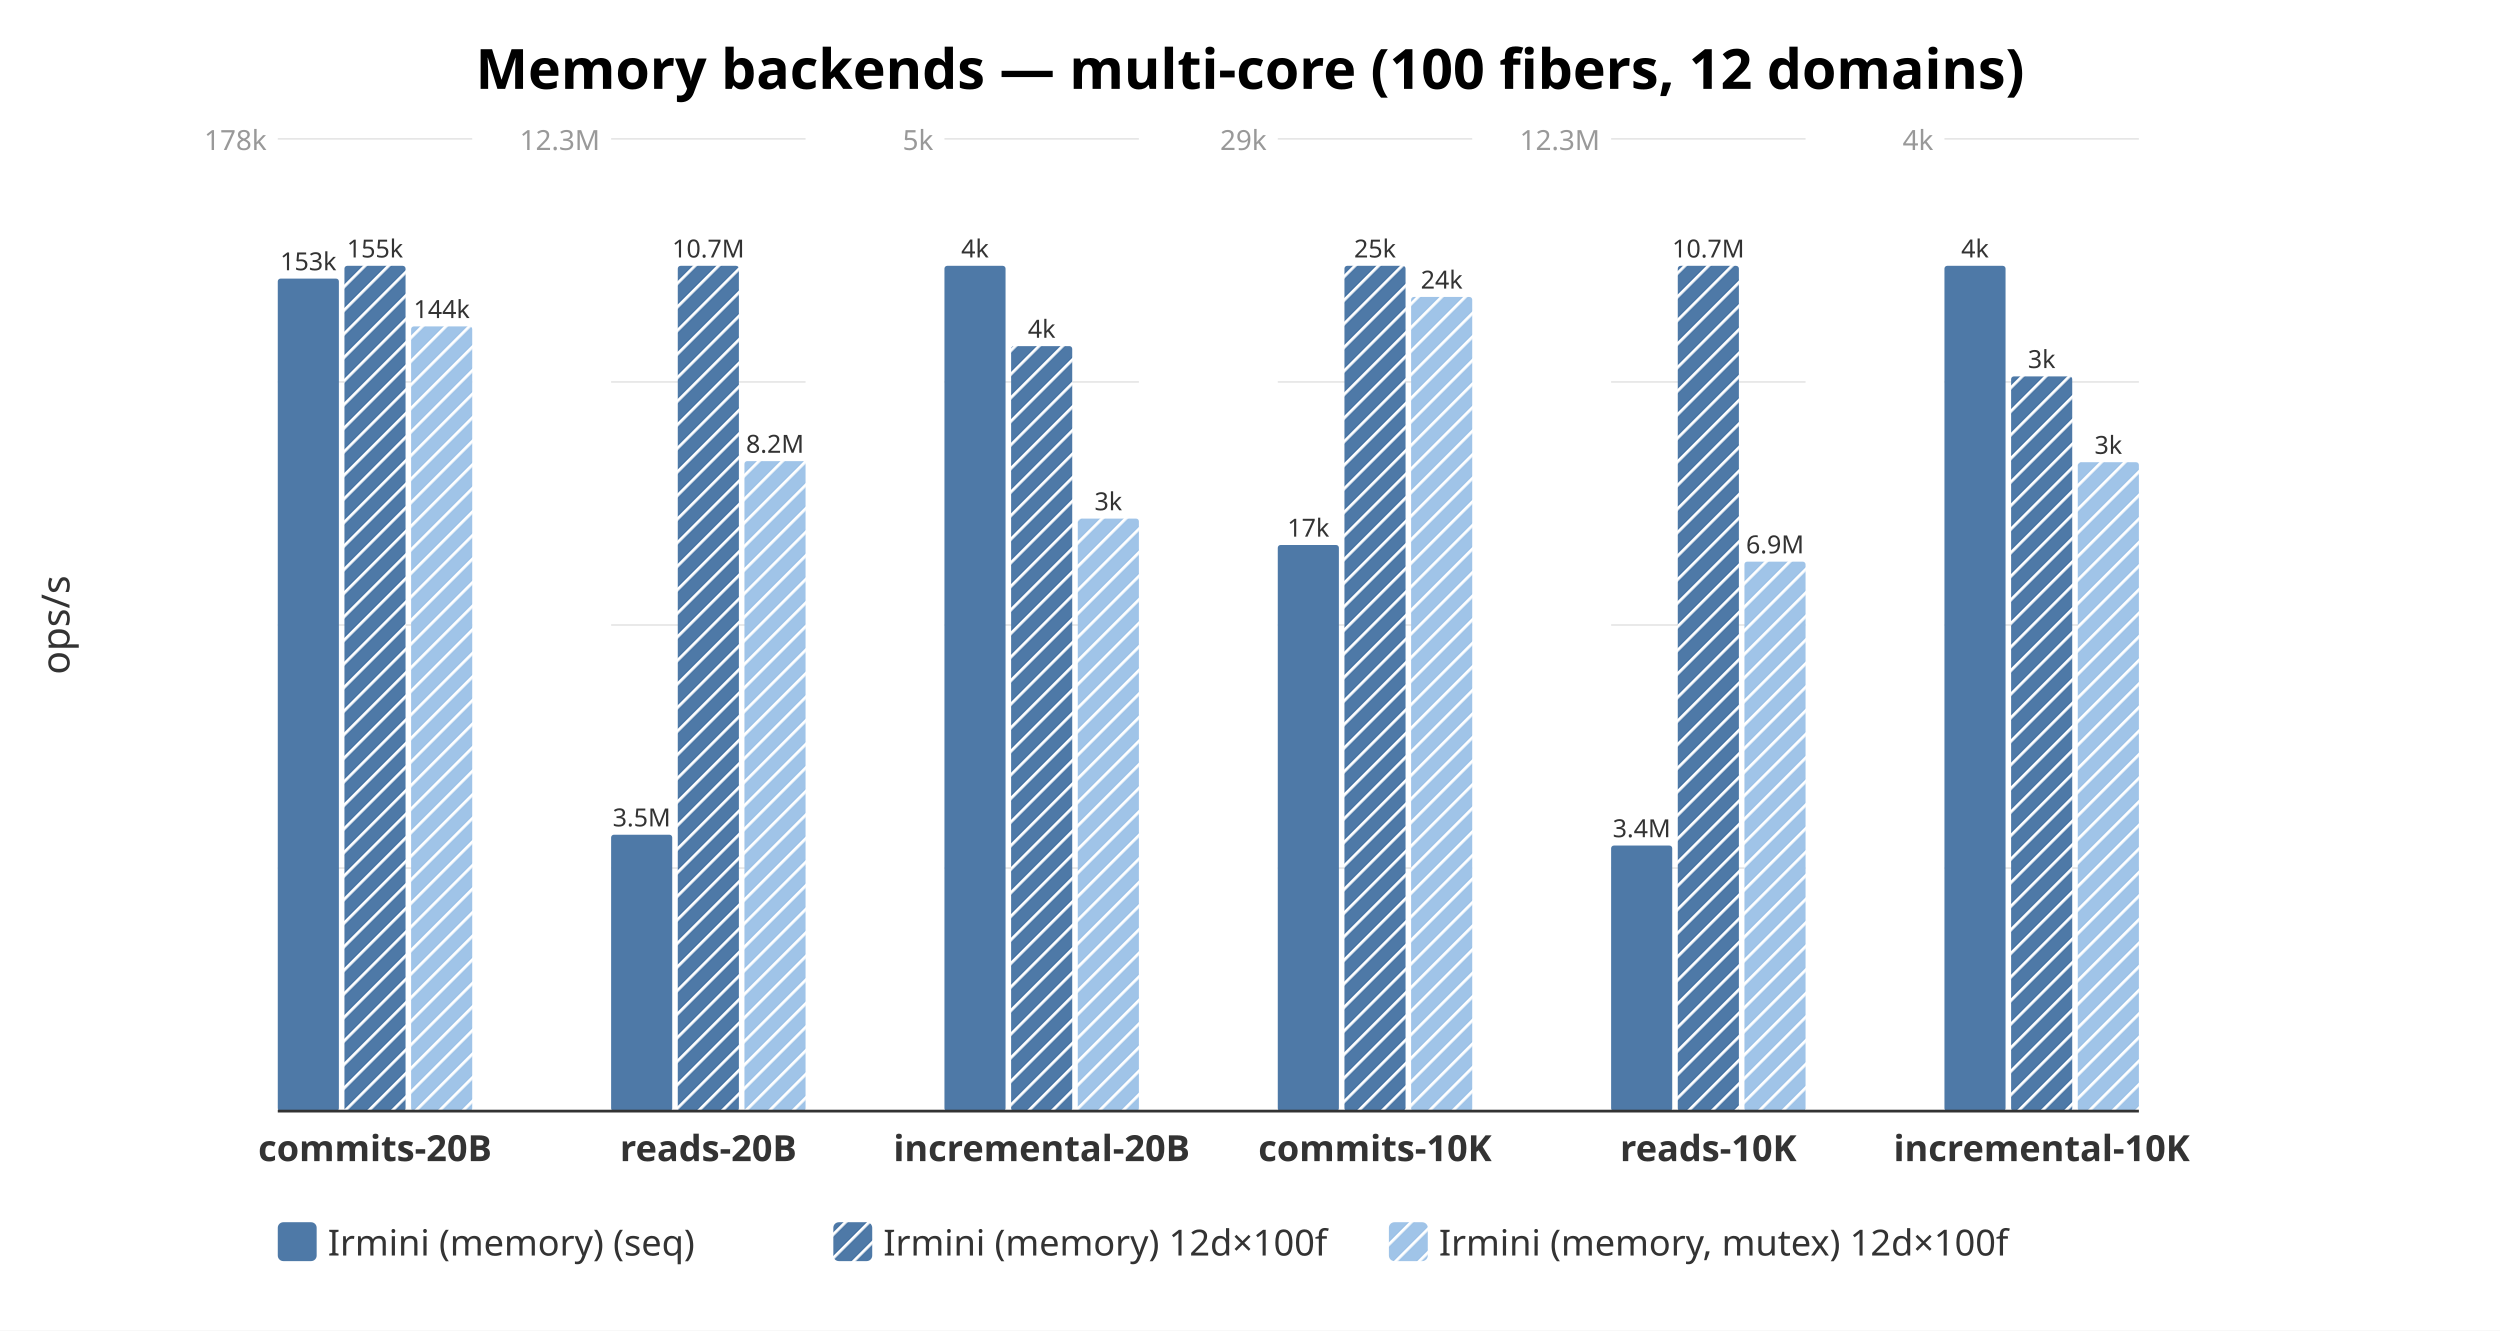
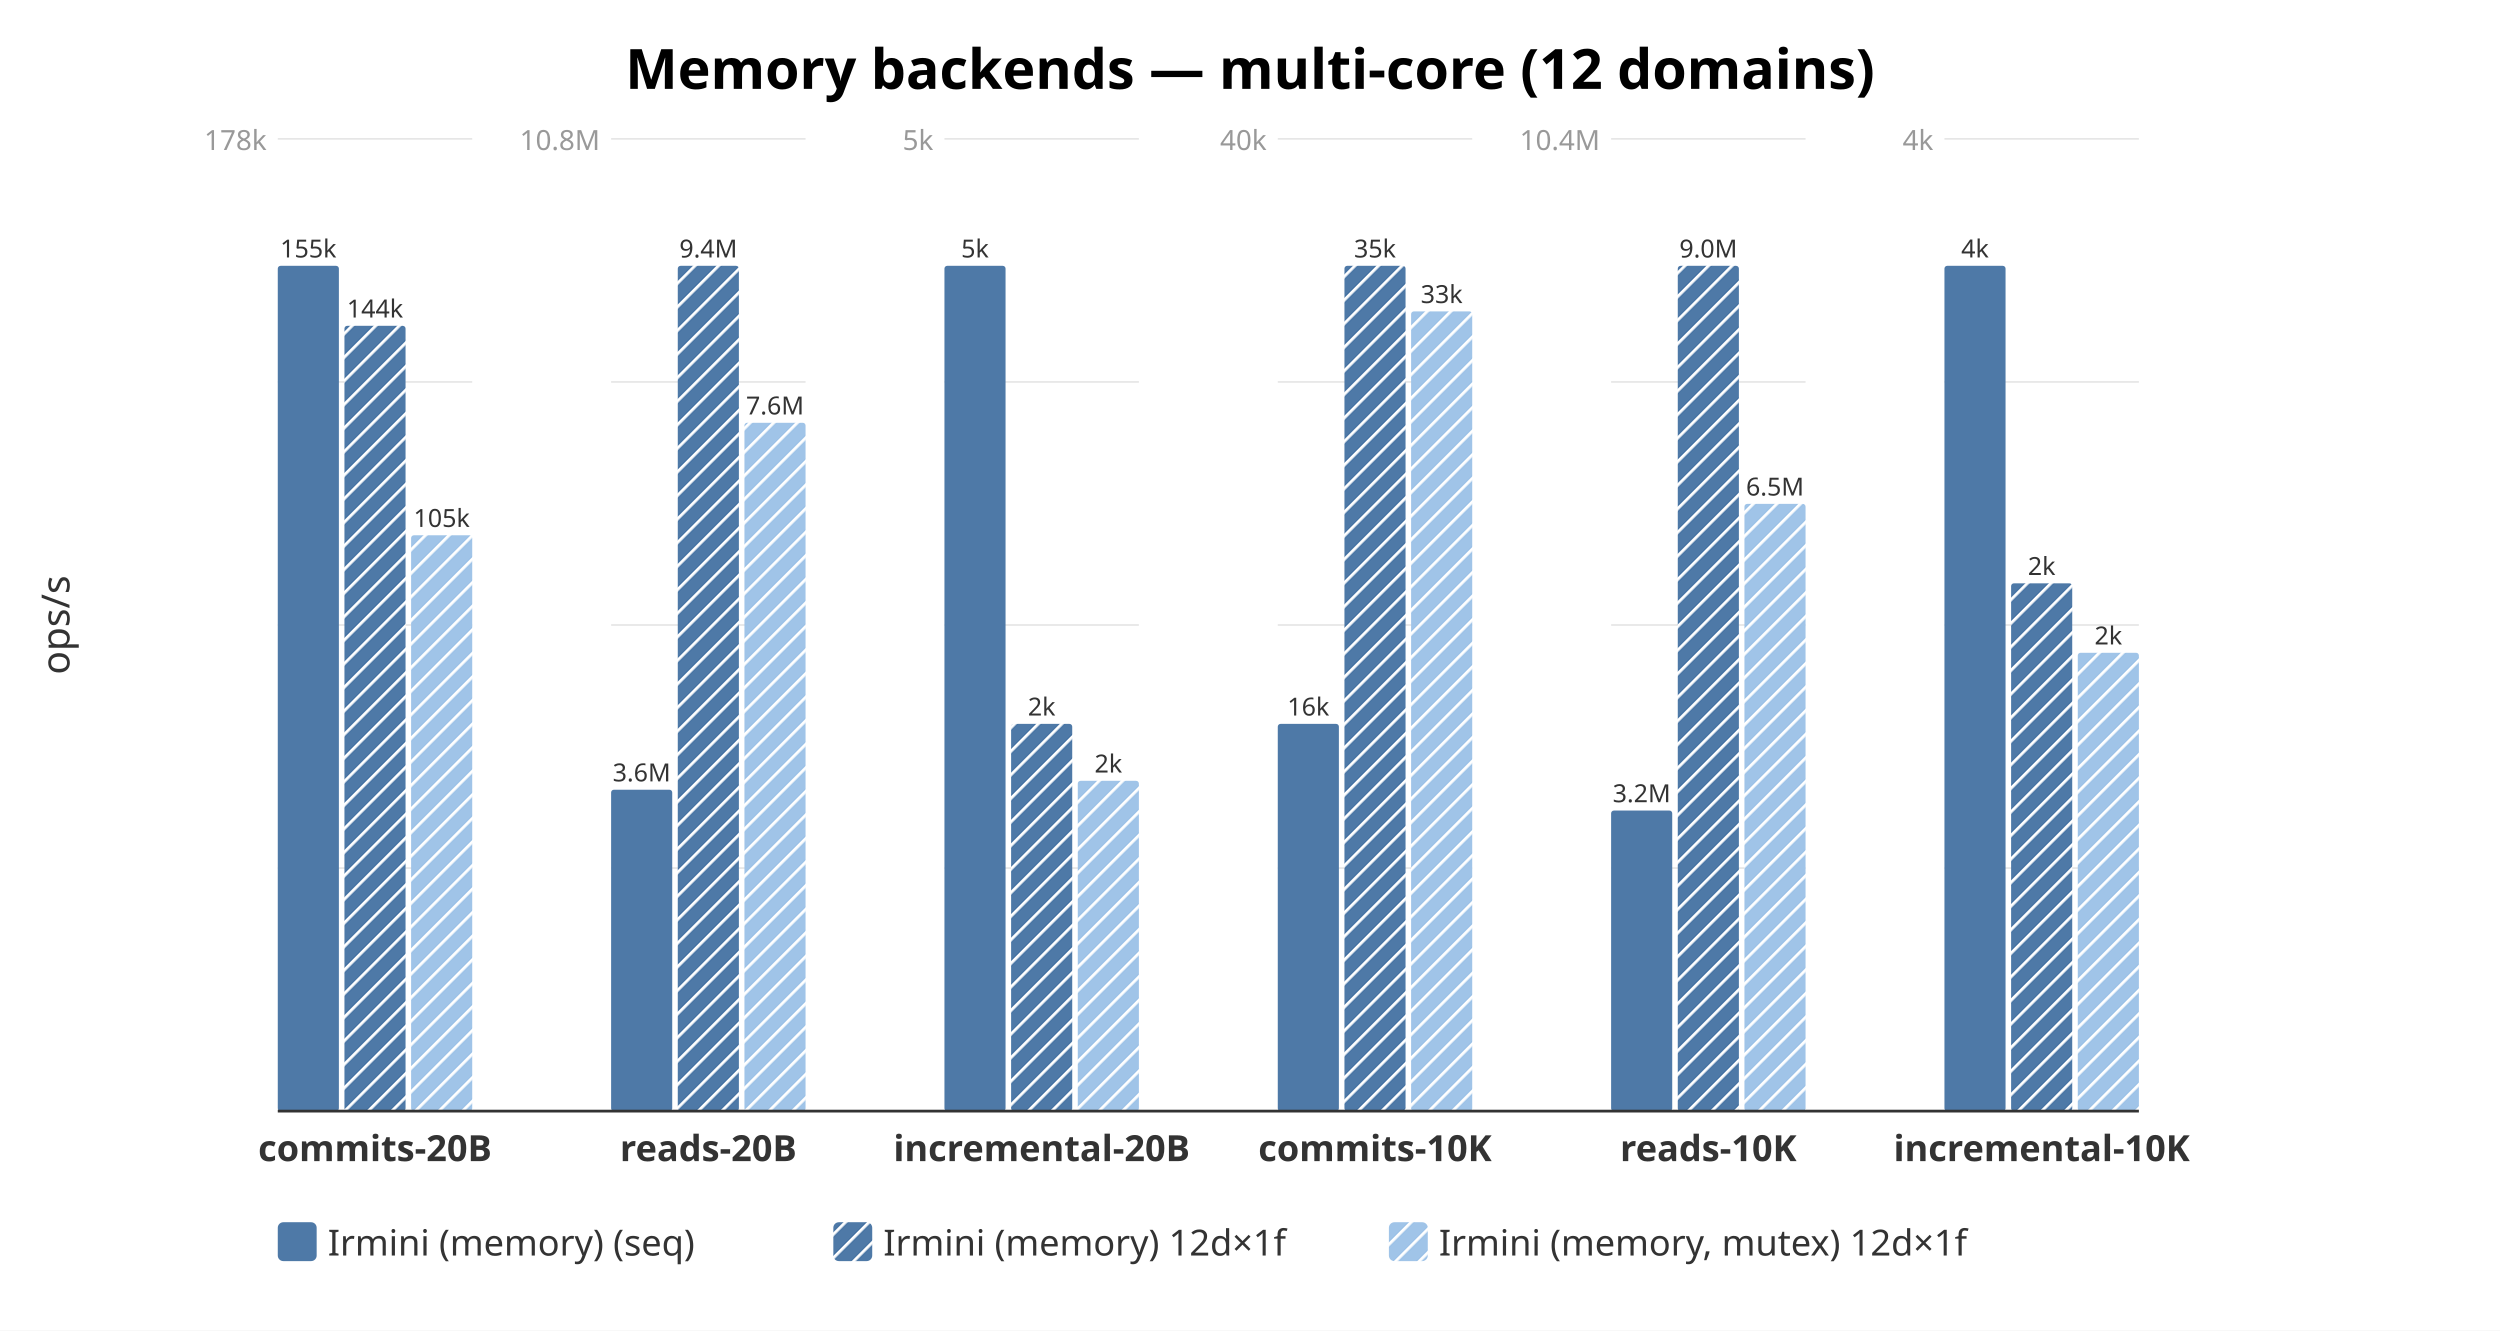
<svg xmlns="http://www.w3.org/2000/svg" width="900" height="479" font-family="system-ui, sans-serif" font-size="14">
  <rect width="900" height="479" fill="white" />
  <defs>
-     <pattern id="hatch-6221" width="6" height="6" patternUnits="userSpaceOnUse" patternTransform="rotate(45)">
+     <pattern id="hatch-1875" width="6" height="6" patternUnits="userSpaceOnUse" patternTransform="rotate(45)">
      <rect width="6" height="6" fill="#4e79a7" />
      <line x1="0" y1="0" x2="0" y2="6" stroke="white" stroke-width="2" />
    </pattern>
-     <pattern id="hatch-4309" width="6" height="6" patternUnits="userSpaceOnUse" patternTransform="rotate(45)">
+     <pattern id="hatch-7887" width="6" height="6" patternUnits="userSpaceOnUse" patternTransform="rotate(45)">
      <rect width="6" height="6" fill="#a0c4e8" />
      <line x1="0" y1="0" x2="0" y2="6" stroke="white" stroke-width="2" />
    </pattern>
  </defs>
-   <text x="450.0" y="32" text-anchor="middle" font-size="20" font-weight="bold">Memory backends — multi-core (100 fibers, 12 domains)</text>
+   <text x="450.0" y="32" text-anchor="middle" font-size="20" font-weight="bold">Memory backends — multi-core (12 domains)</text>
  <g transform="translate(100,50)">
    <text x="-75" y="175.0" text-anchor="middle" font-size="14" fill="#333" transform="rotate(-90,-75,175.0)">ops/s</text>
    <line x1="0" y1="262.5" x2="70" y2="262.5" stroke="#e0e0e0" stroke-width="0.5" />
    <line x1="0" y1="175.0" x2="70" y2="175.0" stroke="#e0e0e0" stroke-width="0.5" />
    <line x1="0" y1="87.5" x2="70" y2="87.5" stroke="#e0e0e0" stroke-width="0.5" />
    <line x1="0" y1="0.0" x2="70" y2="0.0" stroke="#e0e0e0" stroke-width="0.5" />
    <text x="-4.0" y="4.0" text-anchor="end" font-size="10" fill="#999">178k</text>
-     <rect x="0.0" y="50.3" width="22" height="299.7" fill="#4e79a7" rx="1" />
-     <text x="11.0" y="47.3" text-anchor="middle" font-size="9" fill="#333">153k</text>
-     <rect x="24.0" y="45.7" width="22" height="304.3" fill="url(#hatch-6221)" rx="1" />
-     <text x="35.0" y="42.7" text-anchor="middle" font-size="9" fill="#333">155k</text>
-     <rect x="48.0" y="67.5" width="22" height="282.5" fill="url(#hatch-4309)" rx="1" />
-     <text x="59.0" y="64.5" text-anchor="middle" font-size="9" fill="#333">144k</text>
+     <rect x="0.0" y="45.7" width="22" height="304.3" fill="#4e79a7" rx="1" />
+     <text x="11.0" y="42.7" text-anchor="middle" font-size="9" fill="#333">155k</text>
+     <rect x="24.0" y="67.3" width="22" height="282.7" fill="url(#hatch-1875)" rx="1" />
+     <text x="35.0" y="64.3" text-anchor="middle" font-size="9" fill="#333">144k</text>
+     <rect x="48.0" y="142.7" width="22" height="207.3" fill="url(#hatch-7887)" rx="1" />
+     <text x="59.0" y="139.7" text-anchor="middle" font-size="9" fill="#333">105k</text>
    <text x="35.0" y="368" text-anchor="middle" font-size="13" font-weight="bold" fill="#333">commits-20B</text>
    <line x1="120" y1="262.5" x2="190" y2="262.5" stroke="#e0e0e0" stroke-width="0.5" />
    <line x1="120" y1="175.0" x2="190" y2="175.0" stroke="#e0e0e0" stroke-width="0.5" />
    <line x1="120" y1="87.5" x2="190" y2="87.5" stroke="#e0e0e0" stroke-width="0.5" />
    <line x1="120" y1="0.0" x2="190" y2="0.0" stroke="#e0e0e0" stroke-width="0.5" />
-     <text x="116.0" y="4.0" text-anchor="end" font-size="10" fill="#999">12.3M</text>
-     <rect x="120.0" y="250.5" width="22" height="99.5" fill="#4e79a7" rx="1" />
-     <text x="131.0" y="247.5" text-anchor="middle" font-size="9" fill="#333">3.5M</text>
-     <rect x="144.0" y="45.7" width="22" height="304.3" fill="url(#hatch-6221)" rx="1" />
-     <text x="155.0" y="42.7" text-anchor="middle" font-size="9" fill="#333">10.7M</text>
-     <rect x="168.0" y="116.0" width="22" height="234.0" fill="url(#hatch-4309)" rx="1" />
-     <text x="179.0" y="113.0" text-anchor="middle" font-size="9" fill="#333">8.2M</text>
+     <text x="116.0" y="4.0" text-anchor="end" font-size="10" fill="#999">10.8M</text>
+     <rect x="120.0" y="234.3" width="22" height="115.7" fill="#4e79a7" rx="1" />
+     <text x="131.0" y="231.3" text-anchor="middle" font-size="9" fill="#333">3.6M</text>
+     <rect x="144.0" y="45.7" width="22" height="304.3" fill="url(#hatch-1875)" rx="1" />
+     <text x="155.0" y="42.7" text-anchor="middle" font-size="9" fill="#333">9.4M</text>
+     <rect x="168.0" y="102.2" width="22" height="247.8" fill="url(#hatch-7887)" rx="1" />
+     <text x="179.0" y="99.2" text-anchor="middle" font-size="9" fill="#333">7.6M</text>
    <text x="155.0" y="368" text-anchor="middle" font-size="13" font-weight="bold" fill="#333">reads-20B</text>
    <line x1="240" y1="262.5" x2="310" y2="262.5" stroke="#e0e0e0" stroke-width="0.5" />
    <line x1="240" y1="175.0" x2="310" y2="175.0" stroke="#e0e0e0" stroke-width="0.5" />
    <line x1="240" y1="87.5" x2="310" y2="87.5" stroke="#e0e0e0" stroke-width="0.5" />
    <line x1="240" y1="0.0" x2="310" y2="0.0" stroke="#e0e0e0" stroke-width="0.5" />
    <text x="236.0" y="4.0" text-anchor="end" font-size="10" fill="#999">5k</text>
    <rect x="240.0" y="45.7" width="22" height="304.3" fill="#4e79a7" rx="1" />
-     <text x="251.0" y="42.7" text-anchor="middle" font-size="9" fill="#333">4k</text>
-     <rect x="264.0" y="74.6" width="22" height="275.4" fill="url(#hatch-6221)" rx="1" />
-     <text x="275.0" y="71.6" text-anchor="middle" font-size="9" fill="#333">4k</text>
-     <rect x="288.0" y="136.7" width="22" height="213.3" fill="url(#hatch-4309)" rx="1" />
-     <text x="299.0" y="133.7" text-anchor="middle" font-size="9" fill="#333">3k</text>
+     <text x="251.0" y="42.7" text-anchor="middle" font-size="9" fill="#333">5k</text>
+     <rect x="264.0" y="210.6" width="22" height="139.4" fill="url(#hatch-1875)" rx="1" />
+     <text x="275.0" y="207.6" text-anchor="middle" font-size="9" fill="#333">2k</text>
+     <rect x="288.0" y="231.1" width="22" height="118.9" fill="url(#hatch-7887)" rx="1" />
+     <text x="299.0" y="228.1" text-anchor="middle" font-size="9" fill="#333">2k</text>
    <text x="275.0" y="368" text-anchor="middle" font-size="13" font-weight="bold" fill="#333">incremental-20B</text>
    <line x1="360" y1="262.5" x2="430" y2="262.5" stroke="#e0e0e0" stroke-width="0.5" />
    <line x1="360" y1="175.0" x2="430" y2="175.0" stroke="#e0e0e0" stroke-width="0.5" />
    <line x1="360" y1="87.5" x2="430" y2="87.5" stroke="#e0e0e0" stroke-width="0.5" />
    <line x1="360" y1="0.0" x2="430" y2="0.0" stroke="#e0e0e0" stroke-width="0.5" />
-     <text x="356.0" y="4.0" text-anchor="end" font-size="10" fill="#999">29k</text>
-     <rect x="360.0" y="146.2" width="22" height="203.8" fill="#4e79a7" rx="1" />
-     <text x="371.0" y="143.2" text-anchor="middle" font-size="9" fill="#333">17k</text>
-     <rect x="384.0" y="45.7" width="22" height="304.3" fill="url(#hatch-6221)" rx="1" />
-     <text x="395.0" y="42.7" text-anchor="middle" font-size="9" fill="#333">25k</text>
-     <rect x="408.0" y="56.9" width="22" height="293.1" fill="url(#hatch-4309)" rx="1" />
-     <text x="419.0" y="53.9" text-anchor="middle" font-size="9" fill="#333">24k</text>
+     <text x="356.0" y="4.0" text-anchor="end" font-size="10" fill="#999">40k</text>
+     <rect x="360.0" y="210.6" width="22" height="139.4" fill="#4e79a7" rx="1" />
+     <text x="371.0" y="207.6" text-anchor="middle" font-size="9" fill="#333">16k</text>
+     <rect x="384.0" y="45.7" width="22" height="304.3" fill="url(#hatch-1875)" rx="1" />
+     <text x="395.0" y="42.7" text-anchor="middle" font-size="9" fill="#333">35k</text>
+     <rect x="408.0" y="62.1" width="22" height="287.9" fill="url(#hatch-7887)" rx="1" />
+     <text x="419.0" y="59.1" text-anchor="middle" font-size="9" fill="#333">33k</text>
    <text x="395.0" y="368" text-anchor="middle" font-size="13" font-weight="bold" fill="#333">commits-10K</text>
    <line x1="480" y1="262.5" x2="550" y2="262.5" stroke="#e0e0e0" stroke-width="0.5" />
    <line x1="480" y1="175.0" x2="550" y2="175.0" stroke="#e0e0e0" stroke-width="0.5" />
    <line x1="480" y1="87.5" x2="550" y2="87.5" stroke="#e0e0e0" stroke-width="0.5" />
    <line x1="480" y1="0.0" x2="550" y2="0.0" stroke="#e0e0e0" stroke-width="0.5" />
-     <text x="476.0" y="4.0" text-anchor="end" font-size="10" fill="#999">12.3M</text>
-     <rect x="480.0" y="254.4" width="22" height="95.6" fill="#4e79a7" rx="1" />
-     <text x="491.0" y="251.4" text-anchor="middle" font-size="9" fill="#333">3.4M</text>
-     <rect x="504.0" y="45.7" width="22" height="304.3" fill="url(#hatch-6221)" rx="1" />
-     <text x="515.0" y="42.7" text-anchor="middle" font-size="9" fill="#333">10.7M</text>
-     <rect x="528.0" y="152.2" width="22" height="197.8" fill="url(#hatch-4309)" rx="1" />
-     <text x="539.0" y="149.2" text-anchor="middle" font-size="9" fill="#333">6.9M</text>
+     <text x="476.0" y="4.0" text-anchor="end" font-size="10" fill="#999">10.4M</text>
+     <rect x="480.0" y="241.8" width="22" height="108.2" fill="#4e79a7" rx="1" />
+     <text x="491.0" y="238.8" text-anchor="middle" font-size="9" fill="#333">3.2M</text>
+     <rect x="504.0" y="45.7" width="22" height="304.3" fill="url(#hatch-1875)" rx="1" />
+     <text x="515.0" y="42.7" text-anchor="middle" font-size="9" fill="#333">9.0M</text>
+     <rect x="528.0" y="131.4" width="22" height="218.6" fill="url(#hatch-7887)" rx="1" />
+     <text x="539.0" y="128.4" text-anchor="middle" font-size="9" fill="#333">6.5M</text>
    <text x="515.0" y="368" text-anchor="middle" font-size="13" font-weight="bold" fill="#333">reads-10K</text>
    <line x1="600" y1="262.5" x2="670" y2="262.5" stroke="#e0e0e0" stroke-width="0.5" />
    <line x1="600" y1="175.0" x2="670" y2="175.0" stroke="#e0e0e0" stroke-width="0.5" />
    <line x1="600" y1="87.5" x2="670" y2="87.5" stroke="#e0e0e0" stroke-width="0.5" />
    <line x1="600" y1="0.0" x2="670" y2="0.0" stroke="#e0e0e0" stroke-width="0.5" />
    <text x="596.0" y="4.0" text-anchor="end" font-size="10" fill="#999">4k</text>
    <rect x="600.0" y="45.7" width="22" height="304.3" fill="#4e79a7" rx="1" />
    <text x="611.0" y="42.7" text-anchor="middle" font-size="9" fill="#333">4k</text>
-     <rect x="624.0" y="85.5" width="22" height="264.5" fill="url(#hatch-6221)" rx="1" />
-     <text x="635.0" y="82.5" text-anchor="middle" font-size="9" fill="#333">3k</text>
-     <rect x="648.0" y="116.4" width="22" height="233.6" fill="url(#hatch-4309)" rx="1" />
-     <text x="659.0" y="113.4" text-anchor="middle" font-size="9" fill="#333">3k</text>
+     <rect x="624.0" y="160.0" width="22" height="190.0" fill="url(#hatch-1875)" rx="1" />
+     <text x="635.0" y="157.0" text-anchor="middle" font-size="9" fill="#333">2k</text>
+     <rect x="648.0" y="185.0" width="22" height="165.0" fill="url(#hatch-7887)" rx="1" />
+     <text x="659.0" y="182.0" text-anchor="middle" font-size="9" fill="#333">2k</text>
    <text x="635.0" y="368" text-anchor="middle" font-size="13" font-weight="bold" fill="#333">incremental-10K</text>
    <line x1="0" y1="350" x2="670" y2="350" stroke="#333" stroke-width="1" />
  </g>
  <g transform="translate(100,440)">
    <rect x="0" y="0" width="14" height="14" fill="#4e79a7" rx="2" />
    <text x="18" y="12" font-size="13" fill="#333">Irmini (memory) (seq)</text>
-     <rect x="200" y="0" width="14" height="14" fill="url(#hatch-6221)" rx="2" />
-     <text x="218" y="12" font-size="13" fill="#333">Irmini (memory) 12d×100f</text>
-     <rect x="400" y="0" width="14" height="14" fill="url(#hatch-4309)" rx="2" />
-     <text x="418" y="12" font-size="13" fill="#333">Irmini (memory, mutex) 12d×100f</text>
+     <rect x="200" y="0" width="14" height="14" fill="url(#hatch-1875)" rx="2" />
+     <text x="218" y="12" font-size="13" fill="#333">Irmini (memory) 12d×1f</text>
+     <rect x="400" y="0" width="14" height="14" fill="url(#hatch-7887)" rx="2" />
+     <text x="418" y="12" font-size="13" fill="#333">Irmini (memory, mutex) 12d×1f</text>
  </g>
</svg>
